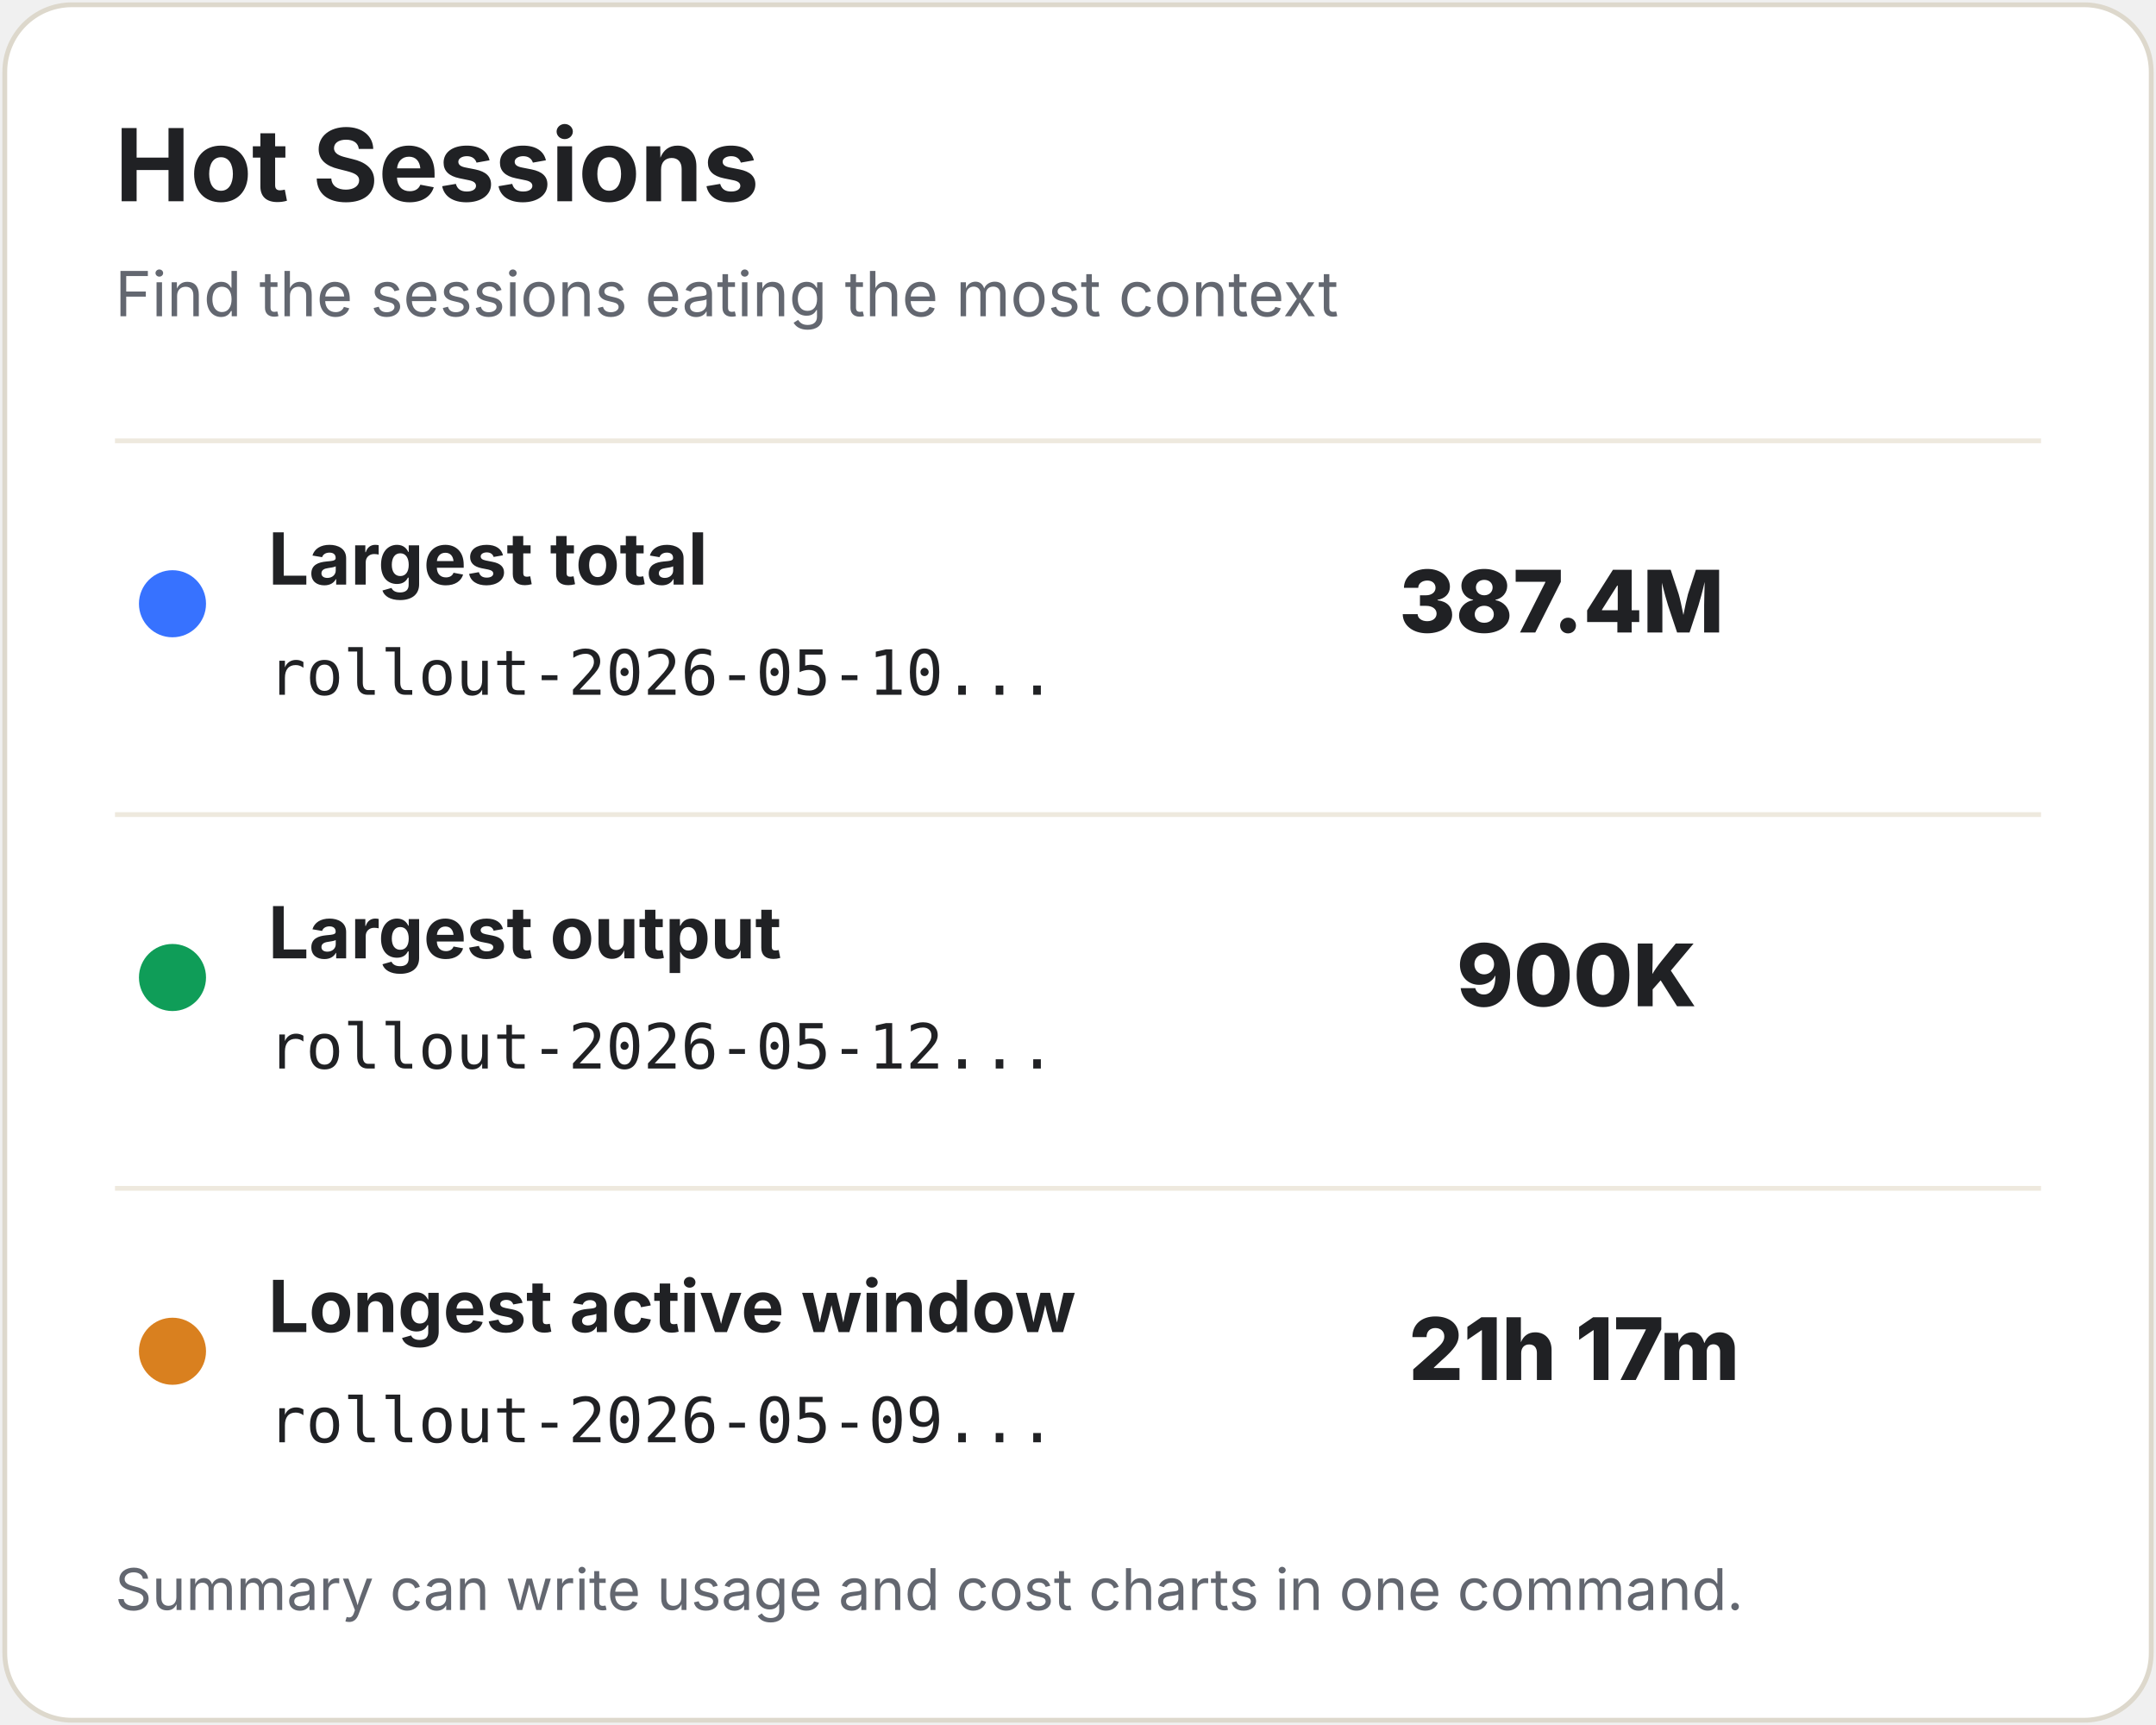
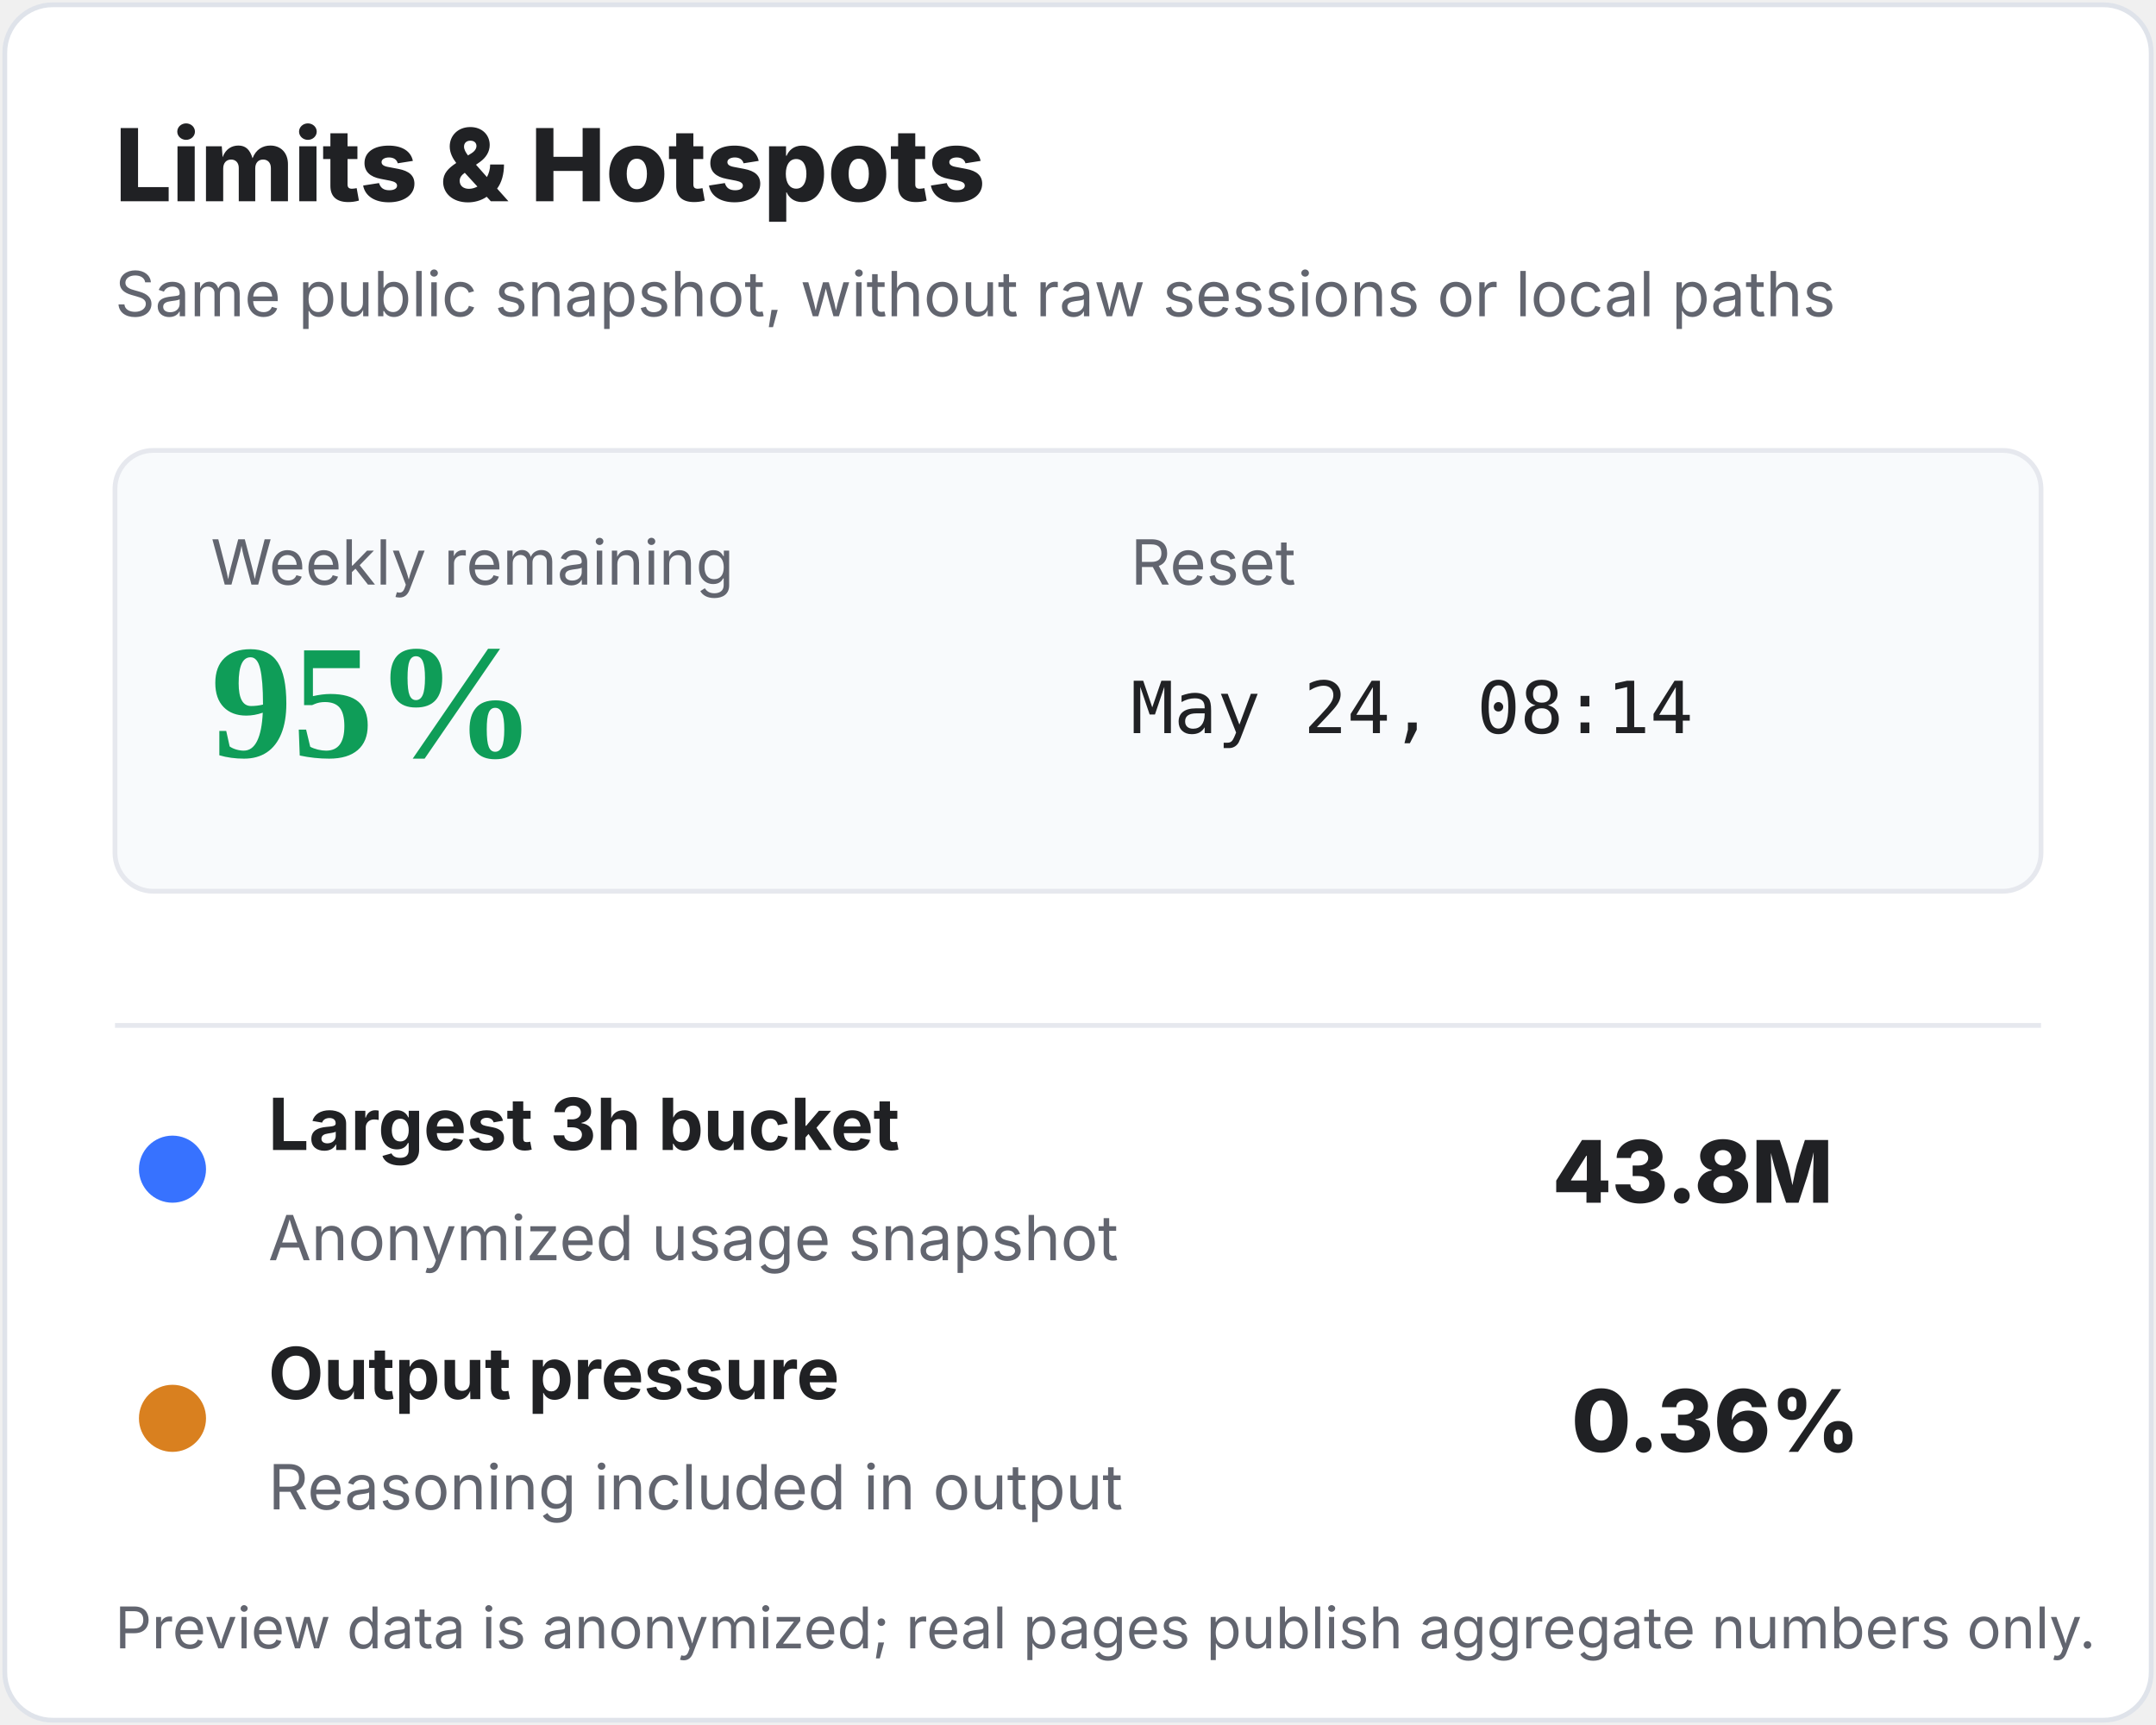
<svg xmlns="http://www.w3.org/2000/svg" width="450" height="360" viewBox="0 0 450 360" role="img" aria-labelledby="title desc">
  <defs>
    <style>
-       .bg { fill: #ffffff; stroke: #ddd8cc; stroke-width: 1; }
+       .panel { fill: #ffffff; stroke: #dfe3ea; stroke-width: 1; }
+       .subpanel { fill: #f8fafc; stroke: #e6e8ee; stroke-width: 1; }
      .ink { fill: #202124; font-family: -apple-system, BlinkMacSystemFont, "Segoe UI", sans-serif; }
-       .muted { fill: #636770; font-family: -apple-system, BlinkMacSystemFont, "Segoe UI", sans-serif; }
+       .muted { fill: #62656f; font-family: -apple-system, BlinkMacSystemFont, "Segoe UI", sans-serif; }
      .mono { fill: #202124; font-family: ui-monospace, SFMono-Regular, Menlo, Consolas, monospace; }
      .blue { fill: #3772ff; }
      .green { fill: #0f9d58; }
      .amber { fill: #d9801f; }
-       .line { stroke: #eee9de; stroke-width: 1; }
+       .line { stroke: #e6e8ee; stroke-width: 1; }
    </style>
  </defs>
-   <rect class="bg" x="1" y="1" width="448" height="358" rx="14" />
-   <text class="ink" x="24" y="42" font-size="21" font-weight="750">Hot Sessions</text>
-   <text class="muted" x="24" y="66" font-size="13">Find the sessions eating the most context</text>
-   <line class="line" x1="24" y1="92" x2="426" y2="92" />
-   <circle class="blue" cx="36" cy="126" r="7" />
-   <text class="ink" x="56" y="122" font-size="15" font-weight="700">Largest total</text>
-   <text class="mono" x="56" y="145" font-size="13">rollout-2026-05-10...</text>
-   <text class="ink" x="292" y="132" font-size="18" font-weight="760">387.4M</text>
-   <line class="line" x1="24" y1="170" x2="426" y2="170" />
-   <circle class="green" cx="36" cy="204" r="7" />
-   <text class="ink" x="56" y="200" font-size="15" font-weight="700">Largest output</text>
-   <text class="mono" x="56" y="223" font-size="13">rollout-2026-05-12...</text>
-   <text class="ink" x="304" y="210" font-size="18" font-weight="760">900K</text>
-   <line class="line" x1="24" y1="248" x2="426" y2="248" />
-   <circle class="amber" cx="36" cy="282" r="7" />
-   <text class="ink" x="56" y="278" font-size="15" font-weight="700">Longest active window</text>
-   <text class="mono" x="56" y="301" font-size="13">rollout-2026-05-09...</text>
-   <text class="ink" x="294" y="288" font-size="18" font-weight="760">21h 17m</text>
-   <text class="muted" x="24" y="336" font-size="12">Summary can write usage and cost charts in one command.</text>
+   <rect class="panel" x="1" y="1" width="448" height="358" rx="10" />
+   <text class="ink" x="24" y="42" font-size="21" font-weight="760">Limits &amp; Hotspots</text>
+   <text class="muted" x="24" y="66" font-size="13">Same public snapshot, without raw sessions or local paths</text>
+   <rect class="subpanel" x="24" y="94" width="402" height="92" rx="8" />
+   <text class="muted" x="44" y="122" font-size="13">Weekly remaining</text>
+   <text class="green" x="44" y="158" font-size="34" font-weight="780">95%</text>
+   <text class="muted" x="236" y="122" font-size="13">Reset</text>
+   <text class="mono" x="236" y="153" font-size="15">May 24, 08:14</text>
+   <line class="line" x1="24" y1="214" x2="426" y2="214" />
+   <circle class="blue" cx="36" cy="244" r="7" />
+   <text class="ink" x="56" y="240" font-size="15" font-weight="700">Largest 3h bucket</text>
+   <text class="muted" x="56" y="263" font-size="13">Anonymized usage snapshot</text>
+   <text class="ink" x="324" y="251" font-size="18" font-weight="760">43.8M</text>
+   <circle class="amber" cx="36" cy="296" r="7" />
+   <text class="ink" x="56" y="292" font-size="15" font-weight="700">Output pressure</text>
+   <text class="muted" x="56" y="315" font-size="13">Reasoning included in output</text>
+   <text class="ink" x="328" y="303" font-size="18" font-weight="760">0.36%</text>
+   <text class="muted" x="24" y="344" font-size="12">Preview data is anonymized; real pages publish aggregate numbers only.</text>
</svg>
